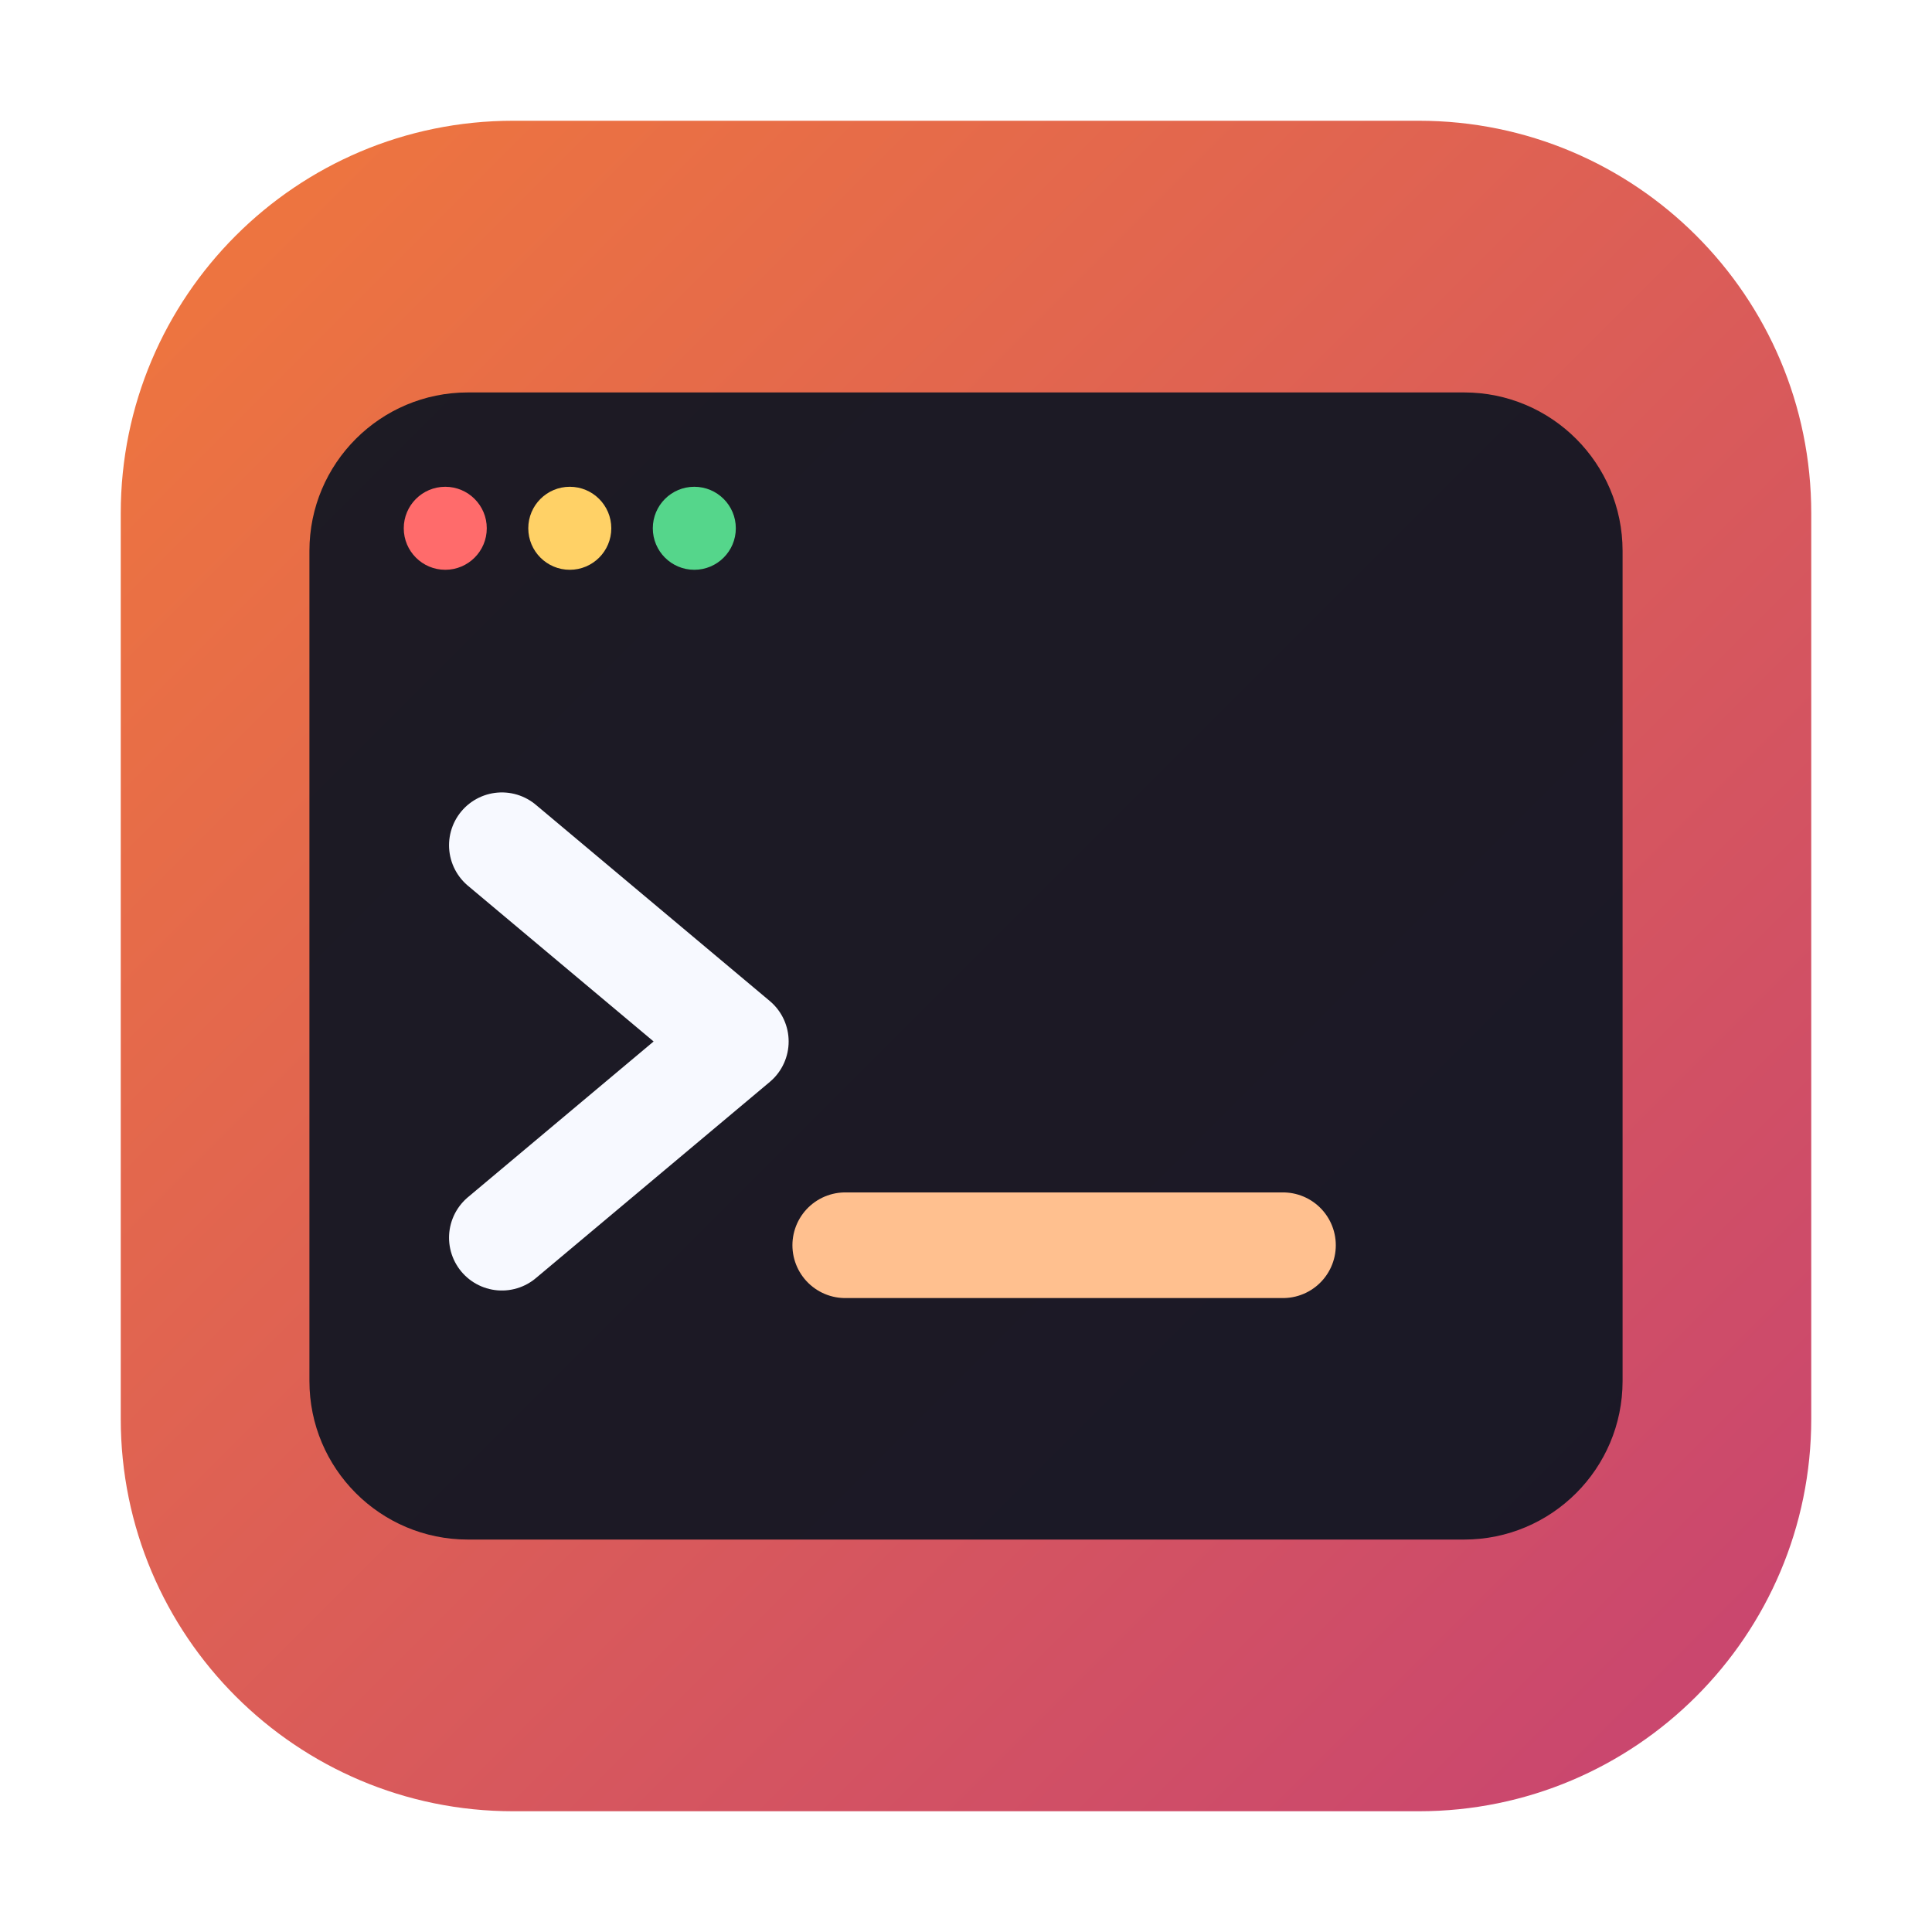
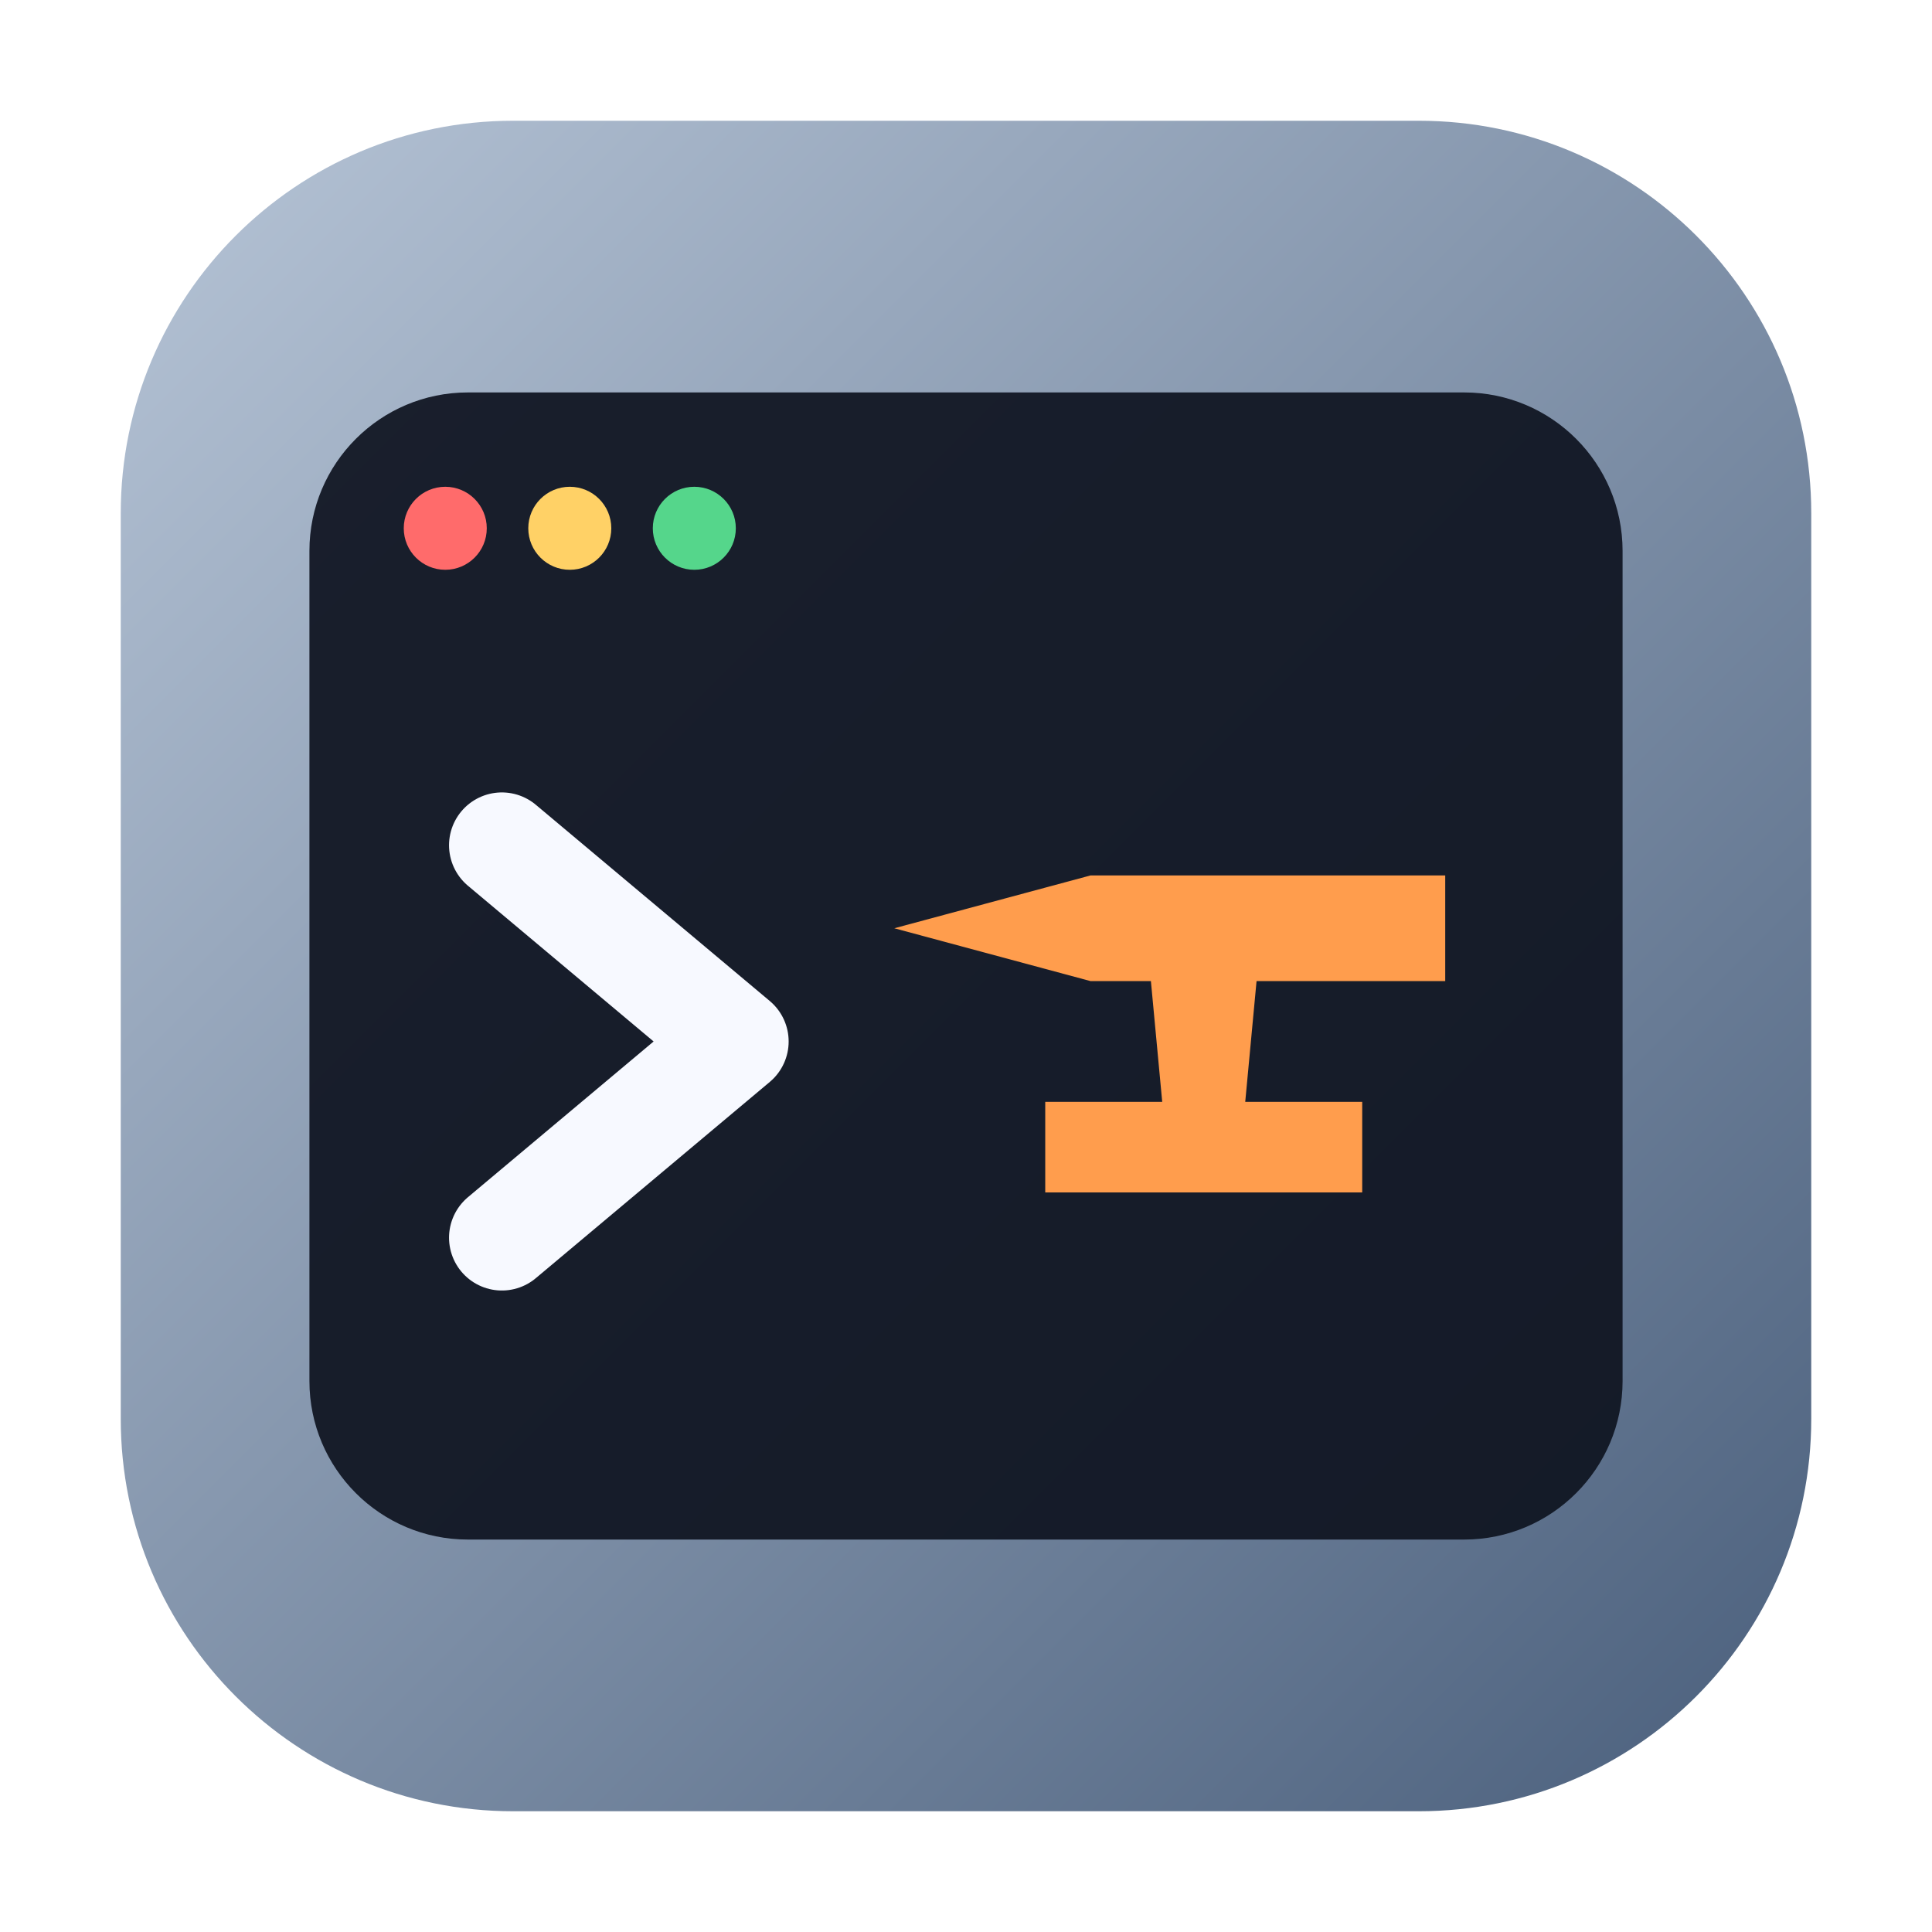
<svg xmlns="http://www.w3.org/2000/svg" width="512" height="512" viewBox="0 0 512 512">
  <defs>
    <linearGradient id="bg" x1="0" y1="0" x2="1" y2="1">
-       <stop offset="0" stop-color="#f0783c" />
-       <stop offset="1" stop-color="#c74372" />
+       <stop offset="0" stop-color="#b6c4d6" />
+       <stop offset="1" stop-color="#4a5f7c" />
    </linearGradient>
  </defs>
  <rect x="32" y="32" width="448" height="448" rx="104" fill="url(#bg)" />
  <rect x="82" y="104" width="348" height="304" rx="42" fill="#101522" opacity="0.94" />
  <circle cx="118" cy="140" r="11" fill="#ff6b6b" />
  <circle cx="151" cy="140" r="11" fill="#ffd166" />
  <circle cx="184" cy="140" r="11" fill="#55d68b" />
  <path d="M133 224l62 52-62 52" fill="none" stroke="#f7f9ff" stroke-width="28" stroke-linecap="round" stroke-linejoin="round" />
-   <path d="M224 330h116" fill="none" stroke="#ffc08f" stroke-width="28" stroke-linecap="round" />
+   <g transform="translate(319 276)">
+     <path d="M64 -44 L64 -16 L14 -16 L11 16 L42 16 L42 40 L-42 40 L-42 16 L-11 16 L-14 -16 L-30 -16 L-82 -30 L-30 -44 Z" fill="#ff9d4d" />
+   </g>
</svg>
